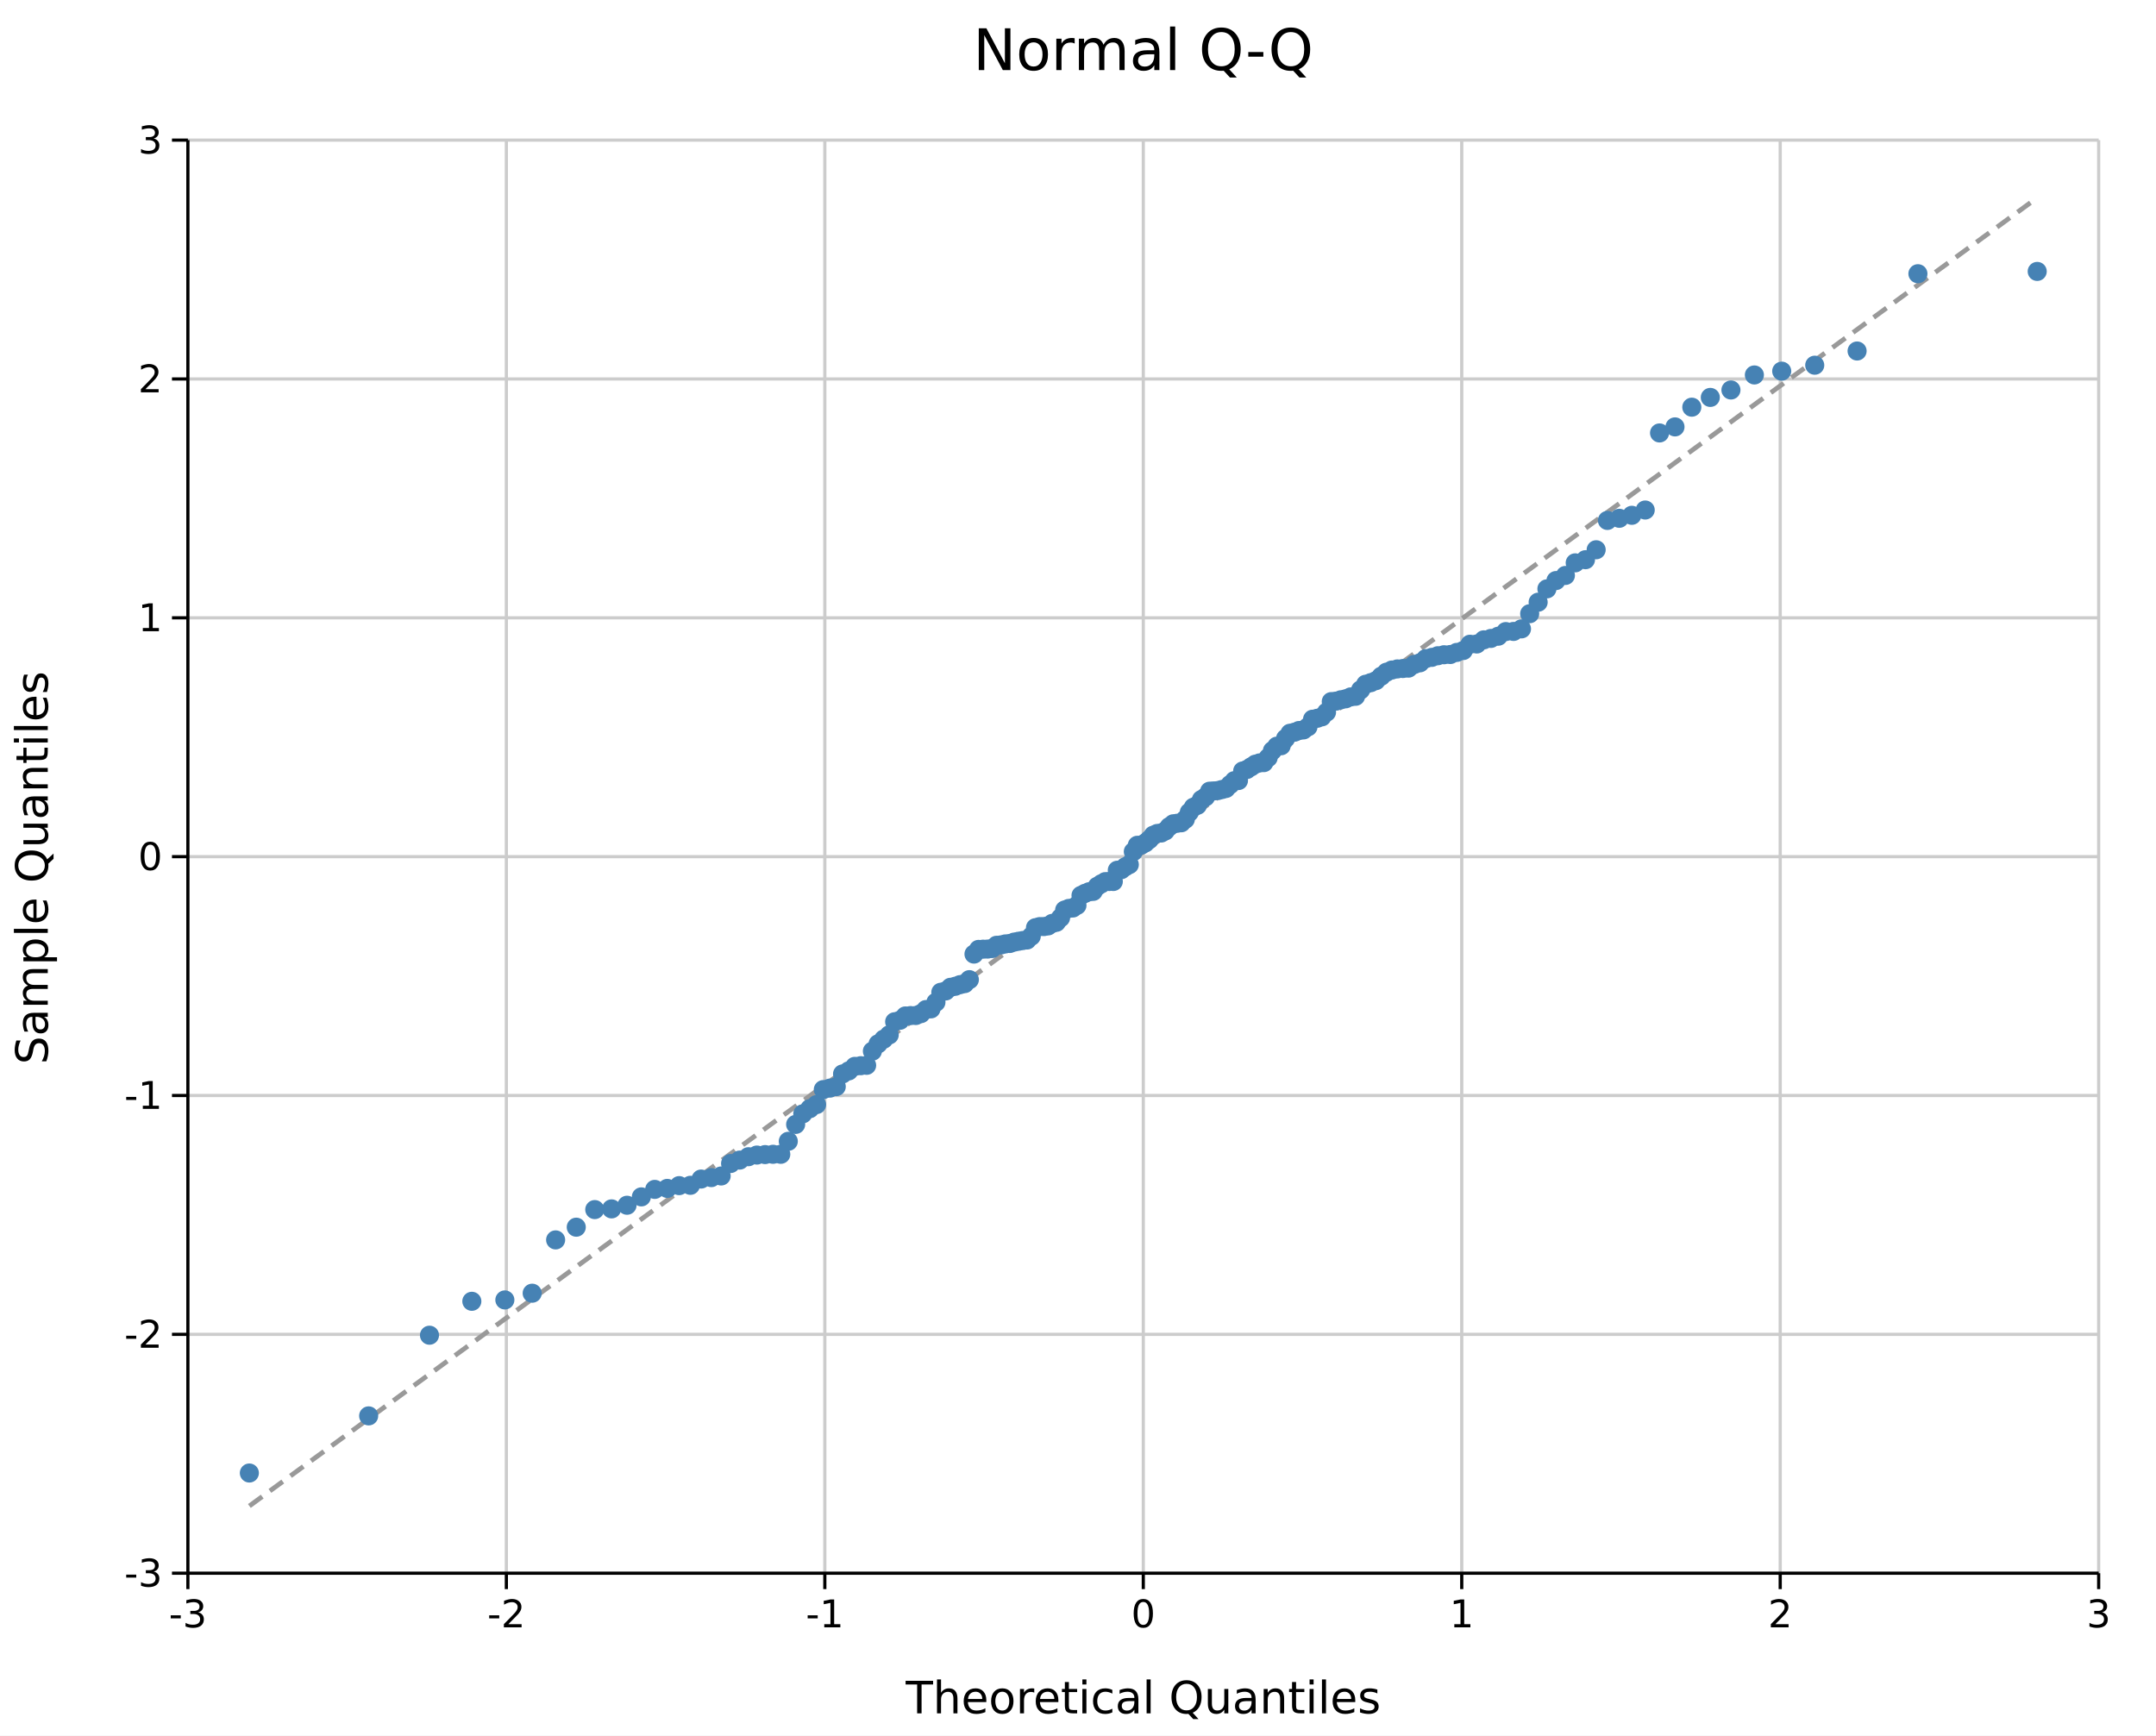
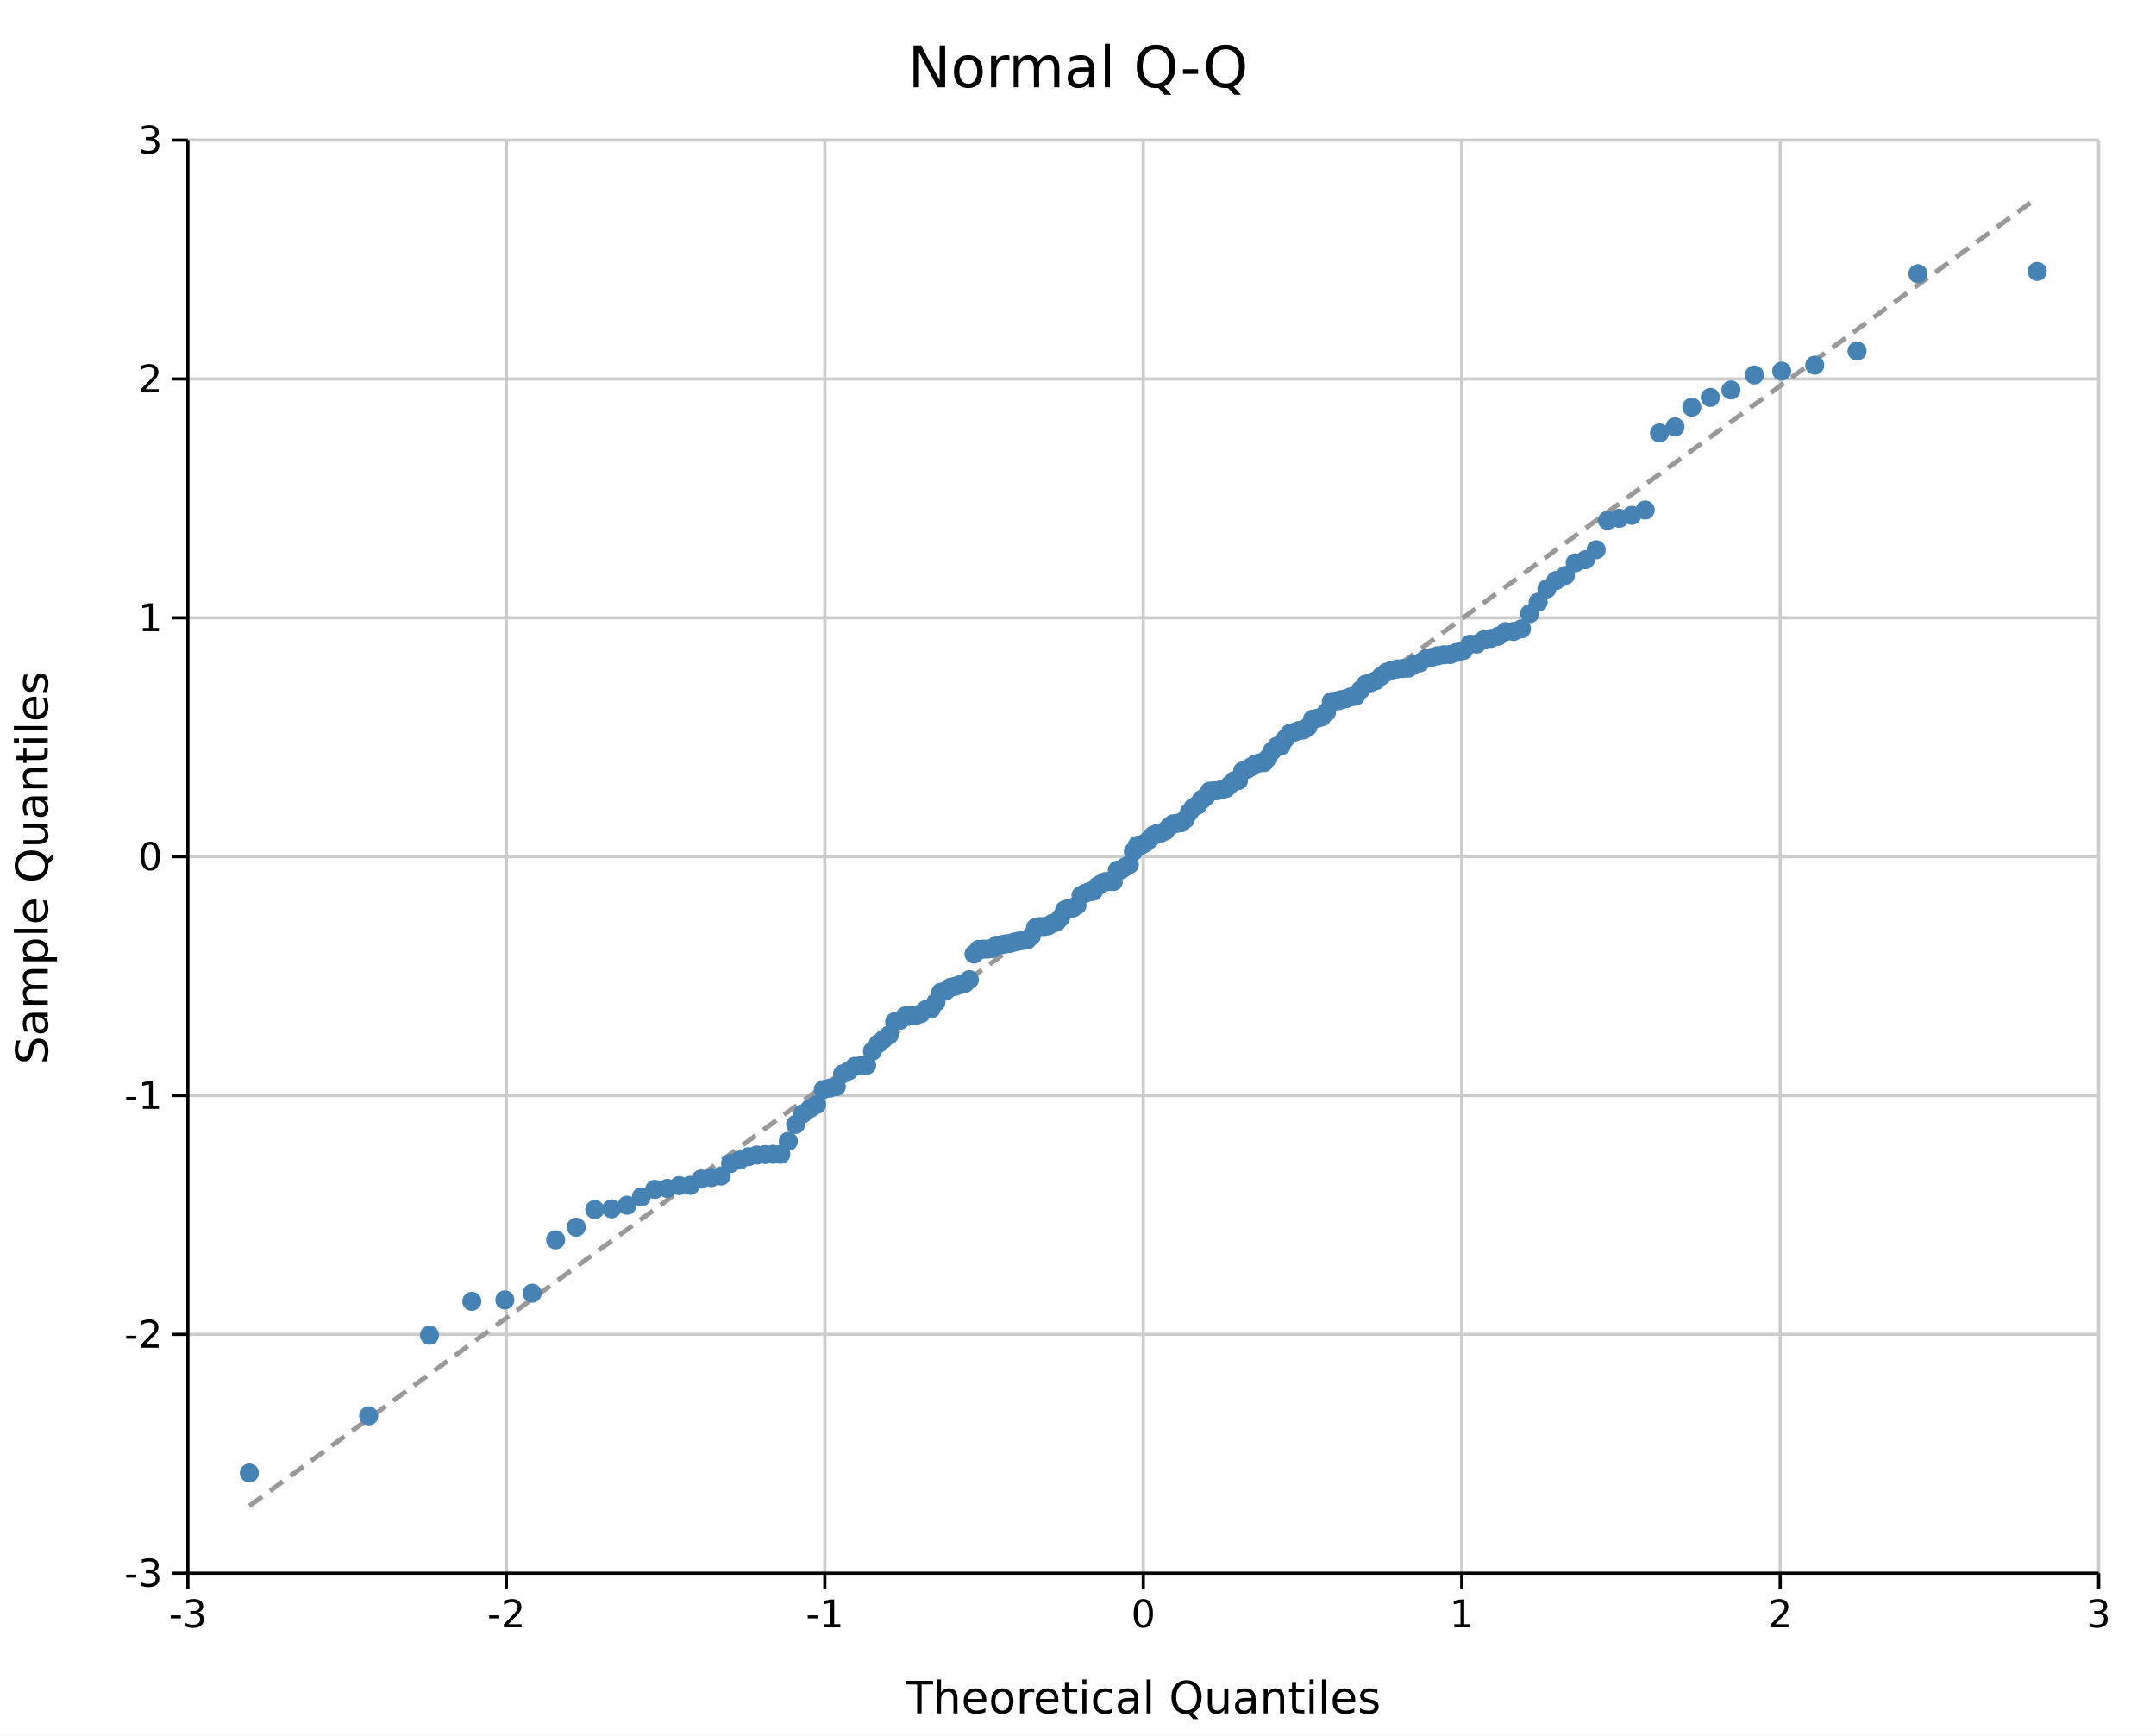
<svg xmlns="http://www.w3.org/2000/svg" width="677" height="545" font-family="DejaVu Sans, Liberation Sans, Arial, sans-serif" fill="black">
  <rect width="100%" height="100%" fill="white" />
  <defs>
    <clipPath id="kuva-clip-0">
      <rect x="59" y="44" width="600" height="450" />
    </clipPath>
  </defs>
  <line x1="159" y1="44" x2="159" y2="494" stroke="#cccccc" stroke-width="1" />
  <line x1="259" y1="44" x2="259" y2="494" stroke="#cccccc" stroke-width="1" />
  <line x1="359" y1="44" x2="359" y2="494" stroke="#cccccc" stroke-width="1" />
  <line x1="459" y1="44" x2="459" y2="494" stroke="#cccccc" stroke-width="1" />
  <line x1="559" y1="44" x2="559" y2="494" stroke="#cccccc" stroke-width="1" />
  <line x1="659" y1="44" x2="659" y2="494" stroke="#cccccc" stroke-width="1" />
  <line x1="59" y1="419" x2="659" y2="419" stroke="#cccccc" stroke-width="1" />
  <line x1="59" y1="344" x2="659" y2="344" stroke="#cccccc" stroke-width="1" />
  <line x1="59" y1="269" x2="659" y2="269" stroke="#cccccc" stroke-width="1" />
  <line x1="59" y1="194" x2="659" y2="194" stroke="#cccccc" stroke-width="1" />
  <line x1="59" y1="119" x2="659" y2="119" stroke="#cccccc" stroke-width="1" />
  <line x1="59" y1="44" x2="659" y2="44" stroke="#cccccc" stroke-width="1" />
  <line x1="59" y1="494" x2="659" y2="494" stroke="#000000" stroke-width="1" />
  <line x1="59" y1="44" x2="59" y2="494" stroke="#000000" stroke-width="1" />
  <line x1="59" y1="494" x2="59" y2="499" stroke="#000000" stroke-width="1" />
  <text x="59" y="511" font-size="12" text-anchor="middle">-3</text>
  <line x1="159" y1="494" x2="159" y2="499" stroke="#000000" stroke-width="1" />
  <text x="159" y="511" font-size="12" text-anchor="middle">-2</text>
  <line x1="259" y1="494" x2="259" y2="499" stroke="#000000" stroke-width="1" />
  <text x="259" y="511" font-size="12" text-anchor="middle">-1</text>
  <line x1="359" y1="494" x2="359" y2="499" stroke="#000000" stroke-width="1" />
  <text x="359" y="511" font-size="12" text-anchor="middle">0</text>
  <line x1="459" y1="494" x2="459" y2="499" stroke="#000000" stroke-width="1" />
  <text x="459" y="511" font-size="12" text-anchor="middle">1</text>
  <line x1="559" y1="494" x2="559" y2="499" stroke="#000000" stroke-width="1" />
  <text x="559" y="511" font-size="12" text-anchor="middle">2</text>
  <line x1="659" y1="494" x2="659" y2="499" stroke="#000000" stroke-width="1" />
  <text x="659" y="511" font-size="12" text-anchor="middle">3</text>
  <line x1="54" y1="494" x2="59" y2="494" stroke="#000000" stroke-width="1" />
  <text x="51" y="498.2" font-size="12" text-anchor="end">-3</text>
  <line x1="54" y1="419" x2="59" y2="419" stroke="#000000" stroke-width="1" />
  <text x="51" y="423.2" font-size="12" text-anchor="end">-2</text>
  <line x1="54" y1="344" x2="59" y2="344" stroke="#000000" stroke-width="1" />
  <text x="51" y="348.2" font-size="12" text-anchor="end">-1</text>
  <line x1="54" y1="269" x2="59" y2="269" stroke="#000000" stroke-width="1" />
  <text x="51" y="273.2" font-size="12" text-anchor="end">0</text>
  <line x1="54" y1="194" x2="59" y2="194" stroke="#000000" stroke-width="1" />
  <text x="51" y="198.2" font-size="12" text-anchor="end">1</text>
  <line x1="54" y1="119" x2="59" y2="119" stroke="#000000" stroke-width="1" />
  <text x="51" y="123.2" font-size="12" text-anchor="end">2</text>
  <line x1="54" y1="44" x2="59" y2="44" stroke="#000000" stroke-width="1" />
  <text x="51" y="48.2" font-size="12" text-anchor="end">3</text>
  <text x="359" y="538" font-size="14" text-anchor="middle">Theoretical Quantiles</text>
  <text x="15" y="272.5" font-size="14" text-anchor="middle" transform="rotate(-90,15,272.5)">Sample Quantiles</text>
-   <text x="359" y="22" font-size="18" text-anchor="middle">Normal Q-Q</text>
+   <text x="338.5" y="27.4" font-size="18" text-anchor="middle">Normal Q-Q</text>
  <g clip-path="url(#kuva-clip-0)">
    <line x1="78.3" y1="472.89" x2="639.7" y2="62.09" stroke="#999999" stroke-width="1.5" stroke-dasharray="5,3" />
    <circle cx="78.3" cy="462.54" r="3" fill="#4682b4" />
    <circle cx="115.76" cy="444.6" r="3" fill="#4682b4" />
    <circle cx="134.86" cy="419.27" r="3" fill="#4682b4" />
    <circle cx="148.16" cy="408.62" r="3" fill="#4682b4" />
    <circle cx="158.53" cy="408.19" r="3" fill="#4682b4" />
    <circle cx="167.11" cy="406.08" r="3" fill="#4682b4" />
    <circle cx="174.47" cy="389.34" r="3" fill="#4682b4" />
    <circle cx="180.95" cy="385.35" r="3" fill="#4682b4" />
    <circle cx="186.76" cy="379.82" r="3" fill="#4682b4" />
    <circle cx="192.04" cy="379.6" r="3" fill="#4682b4" />
    <circle cx="196.89" cy="378.46" r="3" fill="#4682b4" />
    <circle cx="201.39" cy="375.83" r="3" fill="#4682b4" />
    <circle cx="205.59" cy="373.48" r="3" fill="#4682b4" />
    <circle cx="209.53" cy="373.17" r="3" fill="#4682b4" />
    <circle cx="213.26" cy="372.3" r="3" fill="#4682b4" />
    <circle cx="216.79" cy="372.2" r="3" fill="#4682b4" />
    <circle cx="220.15" cy="370.23" r="3" fill="#4682b4" />
    <circle cx="223.37" cy="369.78" r="3" fill="#4682b4" />
    <circle cx="226.45" cy="369.27" r="3" fill="#4682b4" />
    <circle cx="229.41" cy="365.35" r="3" fill="#4682b4" />
    <circle cx="232.26" cy="364.28" r="3" fill="#4682b4" />
    <circle cx="235.01" cy="363.22" r="3" fill="#4682b4" />
    <circle cx="237.67" cy="362.7" r="3" fill="#4682b4" />
    <circle cx="240.24" cy="362.55" r="3" fill="#4682b4" />
    <circle cx="242.74" cy="362.46" r="3" fill="#4682b4" />
    <circle cx="245.17" cy="362.46" r="3" fill="#4682b4" />
    <circle cx="247.53" cy="358.38" r="3" fill="#4682b4" />
    <circle cx="249.84" cy="353.08" r="3" fill="#4682b4" />
    <circle cx="252.08" cy="349.75" r="3" fill="#4682b4" />
    <circle cx="254.28" cy="348.13" r="3" fill="#4682b4" />
    <circle cx="256.42" cy="346.84" r="3" fill="#4682b4" />
    <circle cx="258.52" cy="342.14" r="3" fill="#4682b4" />
    <circle cx="260.58" cy="341.68" r="3" fill="#4682b4" />
    <circle cx="262.59" cy="341.21" r="3" fill="#4682b4" />
    <circle cx="264.57" cy="337.23" r="3" fill="#4682b4" />
    <circle cx="266.51" cy="336.27" r="3" fill="#4682b4" />
    <circle cx="268.41" cy="334.85" r="3" fill="#4682b4" />
    <circle cx="270.29" cy="334.64" r="3" fill="#4682b4" />
    <circle cx="272.13" cy="334.52" r="3" fill="#4682b4" />
    <circle cx="273.94" cy="330.07" r="3" fill="#4682b4" />
    <circle cx="275.73" cy="327.78" r="3" fill="#4682b4" />
    <circle cx="277.49" cy="326.31" r="3" fill="#4682b4" />
    <circle cx="279.22" cy="324.97" r="3" fill="#4682b4" />
    <circle cx="280.93" cy="320.84" r="3" fill="#4682b4" />
    <circle cx="282.62" cy="320.37" r="3" fill="#4682b4" />
    <circle cx="284.29" cy="319.02" r="3" fill="#4682b4" />
    <circle cx="285.94" cy="318.9" r="3" fill="#4682b4" />
    <circle cx="287.56" cy="318.88" r="3" fill="#4682b4" />
    <circle cx="289.17" cy="318.3" r="3" fill="#4682b4" />
    <circle cx="290.76" cy="317.01" r="3" fill="#4682b4" />
    <circle cx="292.34" cy="316.79" r="3" fill="#4682b4" />
    <circle cx="293.89" cy="314.72" r="3" fill="#4682b4" />
    <circle cx="295.43" cy="311.58" r="3" fill="#4682b4" />
    <circle cx="296.96" cy="311.17" r="3" fill="#4682b4" />
    <circle cx="298.47" cy="310.02" r="3" fill="#4682b4" />
    <circle cx="299.97" cy="309.7" r="3" fill="#4682b4" />
    <circle cx="301.46" cy="309.19" r="3" fill="#4682b4" />
    <circle cx="302.93" cy="308.86" r="3" fill="#4682b4" />
    <circle cx="304.39" cy="307.62" r="3" fill="#4682b4" />
    <circle cx="305.84" cy="299.59" r="3" fill="#4682b4" />
    <circle cx="307.28" cy="298.12" r="3" fill="#4682b4" />
    <circle cx="308.71" cy="298.05" r="3" fill="#4682b4" />
    <circle cx="310.12" cy="298.02" r="3" fill="#4682b4" />
    <circle cx="311.53" cy="297.85" r="3" fill="#4682b4" />
    <circle cx="312.93" cy="296.83" r="3" fill="#4682b4" />
    <circle cx="314.32" cy="296.71" r="3" fill="#4682b4" />
    <circle cx="315.7" cy="296.4" r="3" fill="#4682b4" />
    <circle cx="317.07" cy="296.27" r="3" fill="#4682b4" />
    <circle cx="318.44" cy="295.83" r="3" fill="#4682b4" />
    <circle cx="319.79" cy="295.57" r="3" fill="#4682b4" />
    <circle cx="321.14" cy="295.34" r="3" fill="#4682b4" />
    <circle cx="322.49" cy="295.17" r="3" fill="#4682b4" />
    <circle cx="323.82" cy="293.99" r="3" fill="#4682b4" />
    <circle cx="325.15" cy="291.3" r="3" fill="#4682b4" />
    <circle cx="326.48" cy="290.96" r="3" fill="#4682b4" />
    <circle cx="327.79" cy="290.95" r="3" fill="#4682b4" />
    <circle cx="329.11" cy="290.74" r="3" fill="#4682b4" />
    <circle cx="330.42" cy="289.95" r="3" fill="#4682b4" />
    <circle cx="331.72" cy="289.61" r="3" fill="#4682b4" />
    <circle cx="333.02" cy="288.2" r="3" fill="#4682b4" />
    <circle cx="334.31" cy="285.75" r="3" fill="#4682b4" />
    <circle cx="335.6" cy="285.26" r="3" fill="#4682b4" />
    <circle cx="336.89" cy="285.12" r="3" fill="#4682b4" />
    <circle cx="338.17" cy="284.3" r="3" fill="#4682b4" />
    <circle cx="339.45" cy="281.16" r="3" fill="#4682b4" />
    <circle cx="340.73" cy="280.51" r="3" fill="#4682b4" />
    <circle cx="342" cy="280.01" r="3" fill="#4682b4" />
    <circle cx="343.27" cy="279.9" r="3" fill="#4682b4" />
    <circle cx="344.54" cy="278.32" r="3" fill="#4682b4" />
    <circle cx="345.8" cy="277.53" r="3" fill="#4682b4" />
    <circle cx="347.07" cy="276.84" r="3" fill="#4682b4" />
    <circle cx="348.33" cy="276.8" r="3" fill="#4682b4" />
    <circle cx="349.59" cy="276.8" r="3" fill="#4682b4" />
    <circle cx="350.84" cy="273.26" r="3" fill="#4682b4" />
    <circle cx="352.1" cy="273.09" r="3" fill="#4682b4" />
    <circle cx="353.36" cy="272.18" r="3" fill="#4682b4" />
    <circle cx="354.61" cy="271.49" r="3" fill="#4682b4" />
    <circle cx="355.87" cy="267.42" r="3" fill="#4682b4" />
    <circle cx="357.12" cy="265.43" r="3" fill="#4682b4" />
    <circle cx="358.37" cy="265.38" r="3" fill="#4682b4" />
    <circle cx="359.63" cy="264.69" r="3" fill="#4682b4" />
    <circle cx="360.88" cy="263.64" r="3" fill="#4682b4" />
    <circle cx="362.13" cy="262.26" r="3" fill="#4682b4" />
    <circle cx="363.39" cy="261.72" r="3" fill="#4682b4" />
    <circle cx="364.64" cy="261.57" r="3" fill="#4682b4" />
    <circle cx="365.9" cy="260.93" r="3" fill="#4682b4" />
    <circle cx="367.16" cy="259.59" r="3" fill="#4682b4" />
    <circle cx="368.41" cy="258.68" r="3" fill="#4682b4" />
    <circle cx="369.67" cy="258.51" r="3" fill="#4682b4" />
    <circle cx="370.93" cy="258.36" r="3" fill="#4682b4" />
    <circle cx="372.2" cy="257.25" r="3" fill="#4682b4" />
    <circle cx="373.46" cy="255.06" r="3" fill="#4682b4" />
    <circle cx="374.73" cy="253.48" r="3" fill="#4682b4" />
    <circle cx="376" cy="252.87" r="3" fill="#4682b4" />
    <circle cx="377.27" cy="251.07" r="3" fill="#4682b4" />
    <circle cx="378.55" cy="250.24" r="3" fill="#4682b4" />
    <circle cx="379.83" cy="248.44" r="3" fill="#4682b4" />
    <circle cx="381.11" cy="248.36" r="3" fill="#4682b4" />
    <circle cx="382.4" cy="248.25" r="3" fill="#4682b4" />
    <circle cx="383.69" cy="247.92" r="3" fill="#4682b4" />
    <circle cx="384.98" cy="247.59" r="3" fill="#4682b4" />
    <circle cx="386.28" cy="246.36" r="3" fill="#4682b4" />
    <circle cx="387.58" cy="245.14" r="3" fill="#4682b4" />
    <circle cx="388.89" cy="245.1" r="3" fill="#4682b4" />
    <circle cx="390.21" cy="242.09" r="3" fill="#4682b4" />
    <circle cx="391.52" cy="241.64" r="3" fill="#4682b4" />
    <circle cx="392.85" cy="240.8" r="3" fill="#4682b4" />
    <circle cx="394.18" cy="239.96" r="3" fill="#4682b4" />
    <circle cx="395.51" cy="239.56" r="3" fill="#4682b4" />
    <circle cx="396.86" cy="239.47" r="3" fill="#4682b4" />
    <circle cx="398.21" cy="237.92" r="3" fill="#4682b4" />
    <circle cx="399.56" cy="235.72" r="3" fill="#4682b4" />
    <circle cx="400.93" cy="234.31" r="3" fill="#4682b4" />
    <circle cx="402.3" cy="234.17" r="3" fill="#4682b4" />
    <circle cx="403.68" cy="231.89" r="3" fill="#4682b4" />
    <circle cx="405.07" cy="230.25" r="3" fill="#4682b4" />
    <circle cx="406.47" cy="229.92" r="3" fill="#4682b4" />
    <circle cx="407.88" cy="229.39" r="3" fill="#4682b4" />
    <circle cx="409.29" cy="229.2" r="3" fill="#4682b4" />
    <circle cx="410.72" cy="228.23" r="3" fill="#4682b4" />
    <circle cx="412.16" cy="225.84" r="3" fill="#4682b4" />
    <circle cx="413.61" cy="225.55" r="3" fill="#4682b4" />
    <circle cx="415.07" cy="225.1" r="3" fill="#4682b4" />
    <circle cx="416.54" cy="223.64" r="3" fill="#4682b4" />
    <circle cx="418.03" cy="220.31" r="3" fill="#4682b4" />
    <circle cx="419.53" cy="220.16" r="3" fill="#4682b4" />
    <circle cx="421.04" cy="219.74" r="3" fill="#4682b4" />
    <circle cx="422.57" cy="219.43" r="3" fill="#4682b4" />
    <circle cx="424.11" cy="218.84" r="3" fill="#4682b4" />
    <circle cx="425.66" cy="218.64" r="3" fill="#4682b4" />
    <circle cx="427.24" cy="216.63" r="3" fill="#4682b4" />
    <circle cx="428.83" cy="214.86" r="3" fill="#4682b4" />
    <circle cx="430.44" cy="214.36" r="3" fill="#4682b4" />
    <circle cx="432.06" cy="213.73" r="3" fill="#4682b4" />
    <circle cx="433.71" cy="212.34" r="3" fill="#4682b4" />
    <circle cx="435.38" cy="211.07" r="3" fill="#4682b4" />
    <circle cx="437.07" cy="210.39" r="3" fill="#4682b4" />
    <circle cx="438.78" cy="210.05" r="3" fill="#4682b4" />
    <circle cx="440.51" cy="209.92" r="3" fill="#4682b4" />
    <circle cx="442.27" cy="209.8" r="3" fill="#4682b4" />
    <circle cx="444.06" cy="208.66" r="3" fill="#4682b4" />
    <circle cx="445.87" cy="208.13" r="3" fill="#4682b4" />
    <circle cx="447.71" cy="206.81" r="3" fill="#4682b4" />
    <circle cx="449.59" cy="206.42" r="3" fill="#4682b4" />
    <circle cx="451.49" cy="205.91" r="3" fill="#4682b4" />
    <circle cx="453.43" cy="205.6" r="3" fill="#4682b4" />
    <circle cx="455.41" cy="205.52" r="3" fill="#4682b4" />
    <circle cx="457.42" cy="204.87" r="3" fill="#4682b4" />
    <circle cx="459.48" cy="204.27" r="3" fill="#4682b4" />
    <circle cx="461.58" cy="202.3" r="3" fill="#4682b4" />
    <circle cx="463.72" cy="202.22" r="3" fill="#4682b4" />
    <circle cx="465.92" cy="200.92" r="3" fill="#4682b4" />
    <circle cx="468.16" cy="200.47" r="3" fill="#4682b4" />
    <circle cx="470.47" cy="199.78" r="3" fill="#4682b4" />
    <circle cx="472.83" cy="198.32" r="3" fill="#4682b4" />
    <circle cx="475.26" cy="198.28" r="3" fill="#4682b4" />
    <circle cx="477.76" cy="197.47" r="3" fill="#4682b4" />
    <circle cx="480.33" cy="192.71" r="3" fill="#4682b4" />
    <circle cx="482.99" cy="189.1" r="3" fill="#4682b4" />
    <circle cx="485.74" cy="184.91" r="3" fill="#4682b4" />
    <circle cx="488.59" cy="182.3" r="3" fill="#4682b4" />
    <circle cx="491.55" cy="180.7" r="3" fill="#4682b4" />
    <circle cx="494.63" cy="176.74" r="3" fill="#4682b4" />
    <circle cx="497.85" cy="175.75" r="3" fill="#4682b4" />
    <circle cx="501.21" cy="172.63" r="3" fill="#4682b4" />
    <circle cx="504.74" cy="163.42" r="3" fill="#4682b4" />
    <circle cx="508.47" cy="162.75" r="3" fill="#4682b4" />
    <circle cx="512.41" cy="161.81" r="3" fill="#4682b4" />
    <circle cx="516.61" cy="160.15" r="3" fill="#4682b4" />
    <circle cx="521.11" cy="135.95" r="3" fill="#4682b4" />
    <circle cx="525.96" cy="134.05" r="3" fill="#4682b4" />
    <circle cx="531.24" cy="127.86" r="3" fill="#4682b4" />
    <circle cx="537.05" cy="124.79" r="3" fill="#4682b4" />
    <circle cx="543.53" cy="122.46" r="3" fill="#4682b4" />
    <circle cx="550.89" cy="117.74" r="3" fill="#4682b4" />
    <circle cx="559.47" cy="116.55" r="3" fill="#4682b4" />
    <circle cx="569.84" cy="114.68" r="3" fill="#4682b4" />
    <circle cx="583.14" cy="110.22" r="3" fill="#4682b4" />
    <circle cx="602.24" cy="85.95" r="3" fill="#4682b4" />
    <circle cx="639.7" cy="85.23" r="3" fill="#4682b4" />
  </g>
</svg>
